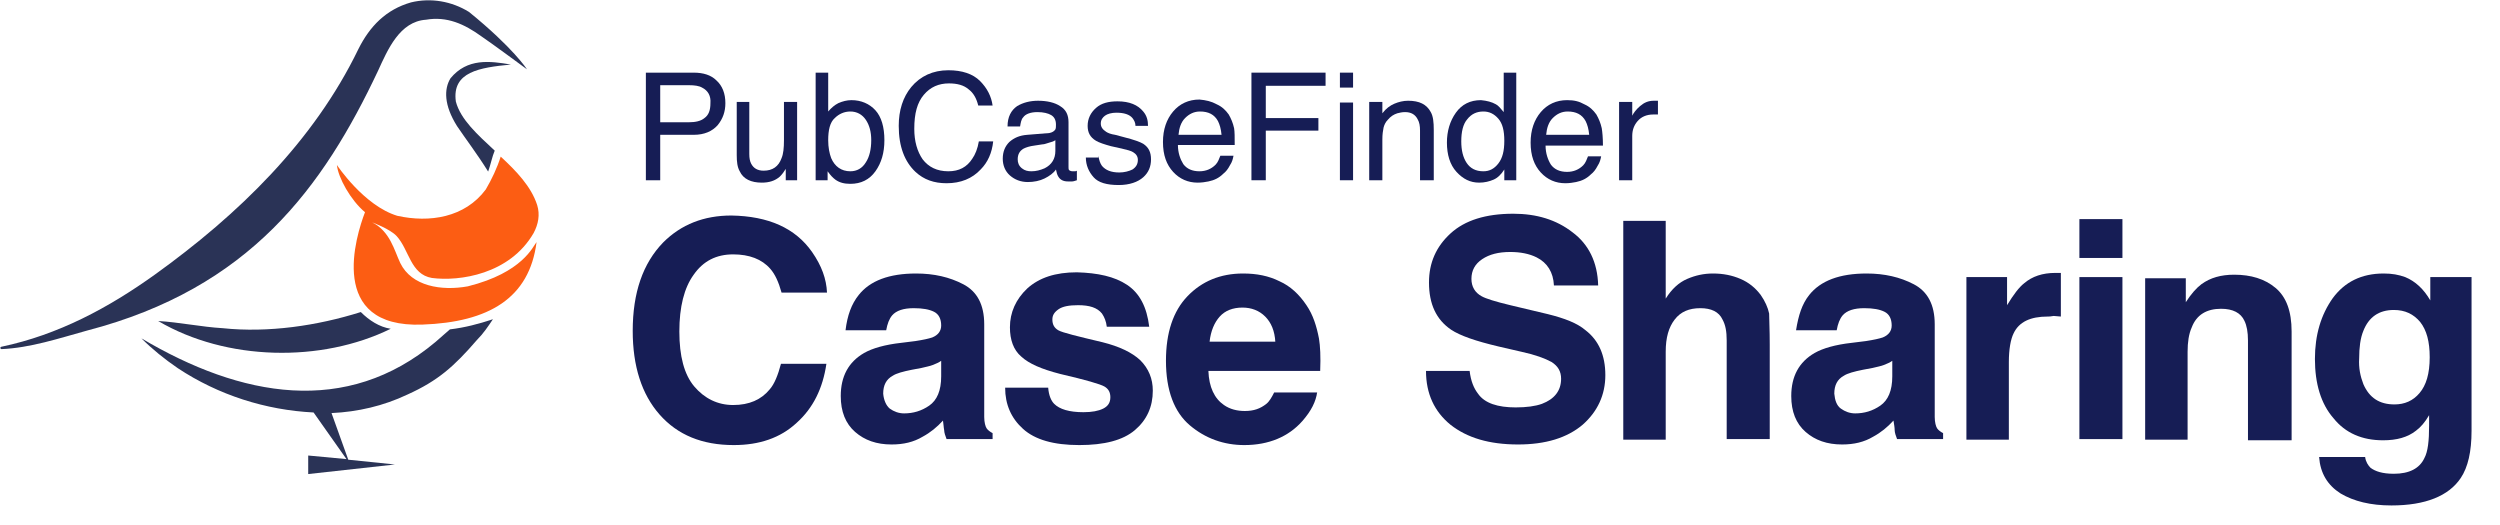
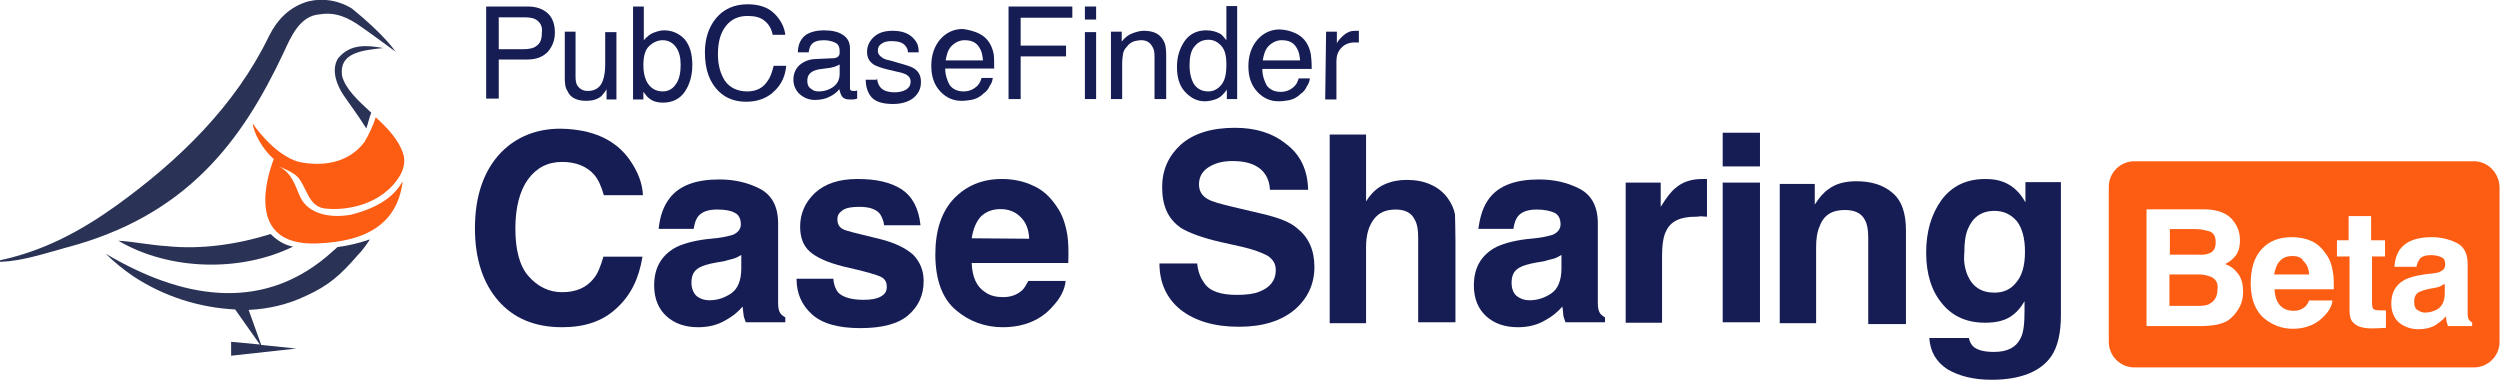
- <svg xmlns="http://www.w3.org/2000/svg" version="1.1" id="レイヤー_1" x="0px" y="0px" viewBox="0 0 418.2 87.7" style="enable-background:new 0 0 418.2 87.7;" xml:space="preserve">
+ <svg xmlns="http://www.w3.org/2000/svg" version="1.1" id="レイヤー_1" x="0px" y="0px" viewBox="0 0 556.6 84.5" style="enable-background:new 0 0 556.6 84.5;" xml:space="preserve">
  <style type="text/css">
	.st0{fill:#2A3356;}
	.st1{fill:#FC5D13;}
	.st2{enable-background:new    ;}
	.st3{fill:#161D55;}
</style>
-   <g id="グループ_56385" transform="translate(-205.743 -501.001)">
-     <path id="パス_104894" class="st0" d="M284.2,503c-2.9-1.8-6.4-2.4-9.7-1.6c-4.2,1.2-6.9,4-8.8,7.8c-7.5,15.5-20.1,27.7-34,37.7   c-7.8,5.6-16.2,10.1-25.7,12.1c-0.1,0-0.2,0.1-0.2,0.2c0,0.1,0.1,0.2,0.2,0.2c4.8-0.2,9.6-1.8,14.3-3.1c27.3-7.1,39.5-24,48.7-43.5   c1.6-3.5,3.6-8.2,8-8.5c3.5-0.6,6.4,0.7,9.3,2.8c1.5,1,7.6,5.5,7.6,5.5S291.6,509,284.2,503" />
-     <path id="パス_104895" class="st0" d="M288.5,526.2c-2.9-2.7-5.7-5.2-6.5-8.2c-0.7-5,4-5.7,9.2-6.2c-3.5-0.6-7.3-1.1-10.1,2.3   c-1.1,1.8-1.1,4.5,1.1,8c1.2,1.8,3.4,4.7,5.2,7.6C287.8,528.6,288.1,527.1,288.5,526.2" />
-     <path id="パス_104896" class="st1" d="M284,548.9c-4.4,0.8-9.4,0-11.3-3.9c-1-2.1-1.7-5.3-4.7-6.8c0,0,3,1.1,4.1,2.3   c2.1,2.3,2.3,6.4,5.9,7c4.6,0.6,13-0.6,17-7.5c0.8-1.5,1.1-3.1,0.6-4.7l0,0l0,0c-1-3.1-3.5-5.7-6.1-8.1c-0.6,1.9-1.5,3.8-2.5,5.5   c-3.5,4.7-9.4,5.6-14.8,4.4c-5.6-1.7-10.1-8.5-10.1-8.5c0.2,2.1,2.3,5.9,4.7,7.9c-1.5,3.9-6.4,19.4,9.6,18.8   c11.1-0.4,17.9-4.4,19.1-13.8C294.9,542.2,293.2,546.6,284,548.9" />
-     <path id="パス_104897" class="st0" d="M266.1,553.2c-7.3,2.3-15.5,3.5-23.1,2.7c-3.5-0.2-7.3-1-10.8-1.2   c11.4,6.7,27.3,7,38.9,1.3C269.2,555.7,267.5,554.6,266.1,553.2" />
-     <path id="パス_104898" class="st0" d="M281,556.1c0,0-0.8,0.7-2.4,2.1c-14.9,12.5-32.5,9.3-49.2-0.6c1.8,1.8,3.9,3.5,6.1,5   c6.8,4.5,14.7,7,22.7,7.4l5.5,7.8l-6.4-0.6v3.1l14.5-1.6l-7.8-0.8l-2.8-7.8c4.4-0.2,8.7-1.2,12.7-3.1c5.1-2.3,7.8-4.7,11.6-9.1   c1.1-1.1,1.9-2.3,2.7-3.5C285.8,555.2,283.5,555.8,281,556.1" />
-   </g>
-   <g id="グループ_56238" transform="translate(-11827.957 -6612.707)">
-     <g id="グループ_56232" transform="translate(11949.498 6624.859)">
-       <g class="st2">
-         <path class="st3" d="M-13.5,0h8c1.6,0,2.9,0.4,3.8,1.3c1,0.9,1.5,2.2,1.5,3.8c0,1.4-0.4,2.6-1.3,3.7c-0.9,1-2.2,1.6-4,1.6h-5.6     V18h-2.4V0z M-4.1,2.5c-0.5-0.3-1.3-0.4-2.2-0.4h-4.8v6.2h4.8c1.1,0,2-0.2,2.6-0.7c0.7-0.5,1-1.3,1-2.5C-2.6,3.9-3.1,3-4.1,2.5z" />
-         <path class="st3" d="M3.8,4.9v8.7c0,0.7,0.1,1.2,0.3,1.6c0.4,0.8,1.1,1.2,2.1,1.2c1.5,0,2.5-0.7,3-2.1c0.3-0.7,0.4-1.7,0.4-3V4.9     h2.2V18H9.9l0-1.9c-0.3,0.5-0.6,0.9-1,1.3c-0.8,0.7-1.8,1-3,1c-1.8,0-3.1-0.6-3.7-1.9c-0.4-0.7-0.5-1.6-0.5-2.7V4.9H3.8z" />
-         <path class="st3" d="M14.9,0H17v6.5c0.5-0.6,1.1-1.1,1.7-1.4c0.7-0.3,1.4-0.5,2.2-0.5c1.6,0,3,0.6,4,1.7c1,1.1,1.5,2.8,1.5,5     c0,2.1-0.5,3.8-1.5,5.2s-2.4,2.1-4.2,2.1c-1,0-1.8-0.2-2.5-0.7c-0.4-0.3-0.8-0.7-1.3-1.4V18h-2V0z M23.3,15     c0.6-0.9,0.9-2.2,0.9-3.7c0-1.4-0.3-2.5-0.9-3.4c-0.6-0.9-1.5-1.4-2.6-1.4c-1,0-1.9,0.4-2.6,1.1c-0.8,0.7-1.1,2-1.1,3.7     c0,1.2,0.2,2.2,0.5,3c0.6,1.4,1.7,2.2,3.2,2.2C21.8,16.5,22.7,16,23.3,15z" />
-         <path class="st3" d="M42.4,1.4c1.2,1.2,1.9,2.6,2.1,4.1h-2.4c-0.3-1.2-0.8-2.1-1.6-2.7c-0.8-0.7-1.9-1-3.3-1     c-1.7,0-3.1,0.6-4.2,1.9s-1.6,3.1-1.6,5.7c0,2.1,0.5,3.8,1.4,5.1c1,1.3,2.4,2,4.3,2c1.8,0,3.1-0.7,4-2.1c0.5-0.7,0.9-1.7,1.1-2.9     h2.4c-0.2,1.9-0.9,3.5-2.1,4.7c-1.4,1.5-3.3,2.3-5.7,2.3c-2.1,0-3.8-0.6-5.2-1.9c-1.8-1.7-2.8-4.2-2.8-7.7c0-2.6,0.7-4.8,2.1-6.5     c1.5-1.8,3.6-2.8,6.2-2.8C39.4-0.4,41.2,0.2,42.4,1.4z" />
-         <path class="st3" d="M54,10.1c0.5-0.1,0.8-0.3,1-0.6c0.1-0.2,0.1-0.5,0.1-0.8c0-0.8-0.3-1.3-0.8-1.6c-0.5-0.3-1.3-0.5-2.3-0.5     c-1.1,0-2,0.3-2.4,0.9c-0.3,0.3-0.4,0.9-0.5,1.5h-2.1c0-1.6,0.6-2.7,1.6-3.4c1-0.6,2.2-0.9,3.5-0.9c1.5,0,2.8,0.3,3.7,0.9     c1,0.6,1.4,1.5,1.4,2.7v7.5c0,0.2,0,0.4,0.1,0.5c0.1,0.1,0.3,0.2,0.6,0.2c0.1,0,0.2,0,0.3,0c0.1,0,0.3,0,0.4-0.1V18     c-0.3,0.1-0.6,0.2-0.8,0.2c-0.2,0-0.4,0-0.7,0c-0.8,0-1.3-0.3-1.6-0.8c-0.2-0.3-0.3-0.7-0.4-1.2c-0.4,0.6-1.1,1.1-1.9,1.5     c-0.8,0.4-1.8,0.6-2.8,0.6c-1.2,0-2.2-0.4-3-1.1c-0.8-0.7-1.2-1.7-1.2-2.8c0-1.2,0.4-2.1,1.1-2.8c0.8-0.7,1.7-1.1,3-1.2L54,10.1z      M49.4,16c0.5,0.4,1,0.5,1.6,0.5c0.8,0,1.5-0.2,2.2-0.5c1.2-0.6,1.8-1.6,1.8-2.9v-1.8c-0.3,0.2-0.6,0.3-1,0.4S53.2,12,52.8,12     l-1.3,0.2c-0.8,0.1-1.4,0.3-1.8,0.5c-0.7,0.4-1,1-1,1.8C48.7,15.1,48.9,15.6,49.4,16z" />
-         <path class="st3" d="M62.2,13.9c0.1,0.7,0.3,1.3,0.6,1.7c0.6,0.7,1.5,1.1,2.9,1.1c0.8,0,1.6-0.2,2.2-0.5c0.6-0.4,0.9-0.9,0.9-1.6     c0-0.6-0.3-1-0.8-1.3c-0.3-0.2-1-0.4-1.9-0.6l-1.8-0.4c-1.1-0.3-2-0.6-2.5-0.9c-1-0.6-1.4-1.4-1.4-2.5c0-1.2,0.5-2.2,1.4-3     c0.9-0.8,2.1-1.1,3.6-1.1c2,0,3.4,0.6,4.3,1.7c0.6,0.7,0.8,1.5,0.8,2.4h-2.1c0-0.5-0.2-0.9-0.5-1.3c-0.5-0.6-1.4-0.9-2.7-0.9     c-0.8,0-1.5,0.2-1.9,0.5c-0.4,0.3-0.7,0.7-0.7,1.3c0,0.6,0.3,1,0.9,1.4c0.3,0.2,0.8,0.4,1.5,0.5l1.5,0.4c1.6,0.4,2.7,0.8,3.2,1.1     c0.9,0.6,1.3,1.4,1.3,2.6c0,1.2-0.4,2.2-1.3,3c-0.9,0.8-2.3,1.3-4.1,1.3c-2,0-3.4-0.4-4.2-1.3s-1.3-2-1.3-3.3H62.2z" />
-         <path class="st3" d="M82,5.3c0.9,0.4,1.5,1,2,1.7c0.4,0.7,0.7,1.4,0.9,2.3C85,9.9,85,10.8,85,12.1h-9.5c0,1.3,0.4,2.4,0.9,3.2     c0.6,0.8,1.5,1.2,2.7,1.2c1.1,0,2-0.4,2.7-1.1c0.4-0.4,0.6-1,0.8-1.5h2.2c-0.1,0.5-0.2,1-0.6,1.6c-0.3,0.6-0.7,1.1-1.1,1.4     c-0.7,0.7-1.5,1.1-2.5,1.3c-0.5,0.1-1.1,0.2-1.8,0.2c-1.6,0-3-0.6-4.1-1.8c-1.1-1.2-1.7-2.8-1.7-5c0-2.1,0.6-3.8,1.7-5.1     c1.1-1.3,2.6-2,4.4-2C80.2,4.6,81.1,4.8,82,5.3z M82.8,10.4c-0.1-1-0.3-1.7-0.6-2.3c-0.6-1.1-1.6-1.6-3-1.6c-1,0-1.8,0.4-2.5,1.1     c-0.7,0.7-1,1.7-1.1,2.8H82.8z" />
-         <path class="st3" d="M87.8,0h12.4v2.2h-10v5.4h8.8v2.1h-8.8V18h-2.4V0z" />
-         <path class="st3" d="M102.6,0h2.2v2.5h-2.2V0z M102.6,5h2.2v13h-2.2V5z" />
-         <path class="st3" d="M107.6,4.9h2.1v1.9c0.6-0.8,1.3-1.3,2-1.6c0.7-0.3,1.5-0.5,2.3-0.5c1.9,0,3.1,0.6,3.8,1.9     c0.4,0.7,0.5,1.7,0.5,3V18H116V9.7c0-0.8-0.1-1.4-0.4-1.9c-0.4-0.8-1.1-1.2-2.1-1.2c-0.5,0-0.9,0.1-1.3,0.2     c-0.6,0.2-1.1,0.5-1.6,1.1c-0.4,0.4-0.6,0.9-0.7,1.3c-0.1,0.5-0.2,1.1-0.2,2V18h-2.2V4.9z" />
-         <path class="st3" d="M128.7,5.3c0.4,0.2,0.8,0.7,1.3,1.3V0h2.1v18h-2v-1.8c-0.5,0.8-1.1,1.4-1.8,1.7s-1.5,0.5-2.4,0.5     c-1.5,0-2.7-0.6-3.8-1.8c-1.1-1.2-1.6-2.9-1.6-4.9c0-1.9,0.5-3.6,1.5-5s2.4-2.1,4.2-2.1C127.2,4.7,128,4.9,128.7,5.3z      M123.8,15.1c0.6,0.9,1.5,1.4,2.8,1.4c1,0,1.8-0.4,2.5-1.3c0.7-0.9,1-2.1,1-3.8c0-1.7-0.3-2.9-1-3.7c-0.7-0.8-1.5-1.2-2.5-1.2     c-1.1,0-2,0.4-2.7,1.3c-0.7,0.8-1,2.1-1,3.7C122.9,13,123.2,14.2,123.8,15.1z" />
-         <path class="st3" d="M143.5,5.3c0.9,0.4,1.5,1,2,1.7c0.4,0.7,0.7,1.4,0.9,2.3c0.1,0.6,0.2,1.6,0.2,2.9H137c0,1.3,0.4,2.4,0.9,3.2     c0.6,0.8,1.5,1.2,2.7,1.2c1.1,0,2-0.4,2.7-1.1c0.4-0.4,0.6-1,0.8-1.5h2.2c-0.1,0.5-0.2,1-0.6,1.6c-0.3,0.6-0.7,1.1-1.1,1.4     c-0.7,0.7-1.5,1.1-2.5,1.3c-0.5,0.1-1.1,0.2-1.8,0.2c-1.6,0-3-0.6-4.1-1.8c-1.1-1.2-1.7-2.8-1.7-5c0-2.1,0.6-3.8,1.7-5.1     c1.1-1.3,2.6-2,4.4-2C141.8,4.6,142.6,4.8,143.5,5.3z M144.3,10.4c-0.1-1-0.3-1.7-0.6-2.3c-0.6-1.1-1.6-1.6-3-1.6     c-1,0-1.8,0.4-2.5,1.1c-0.7,0.7-1,1.7-1.1,2.8H144.3z" />
-         <path class="st3" d="M149.4,4.9h2.1v2.3c0.2-0.4,0.6-1,1.3-1.6c0.7-0.6,1.4-0.9,2.3-0.9c0,0,0.1,0,0.2,0s0.3,0,0.5,0V7     c-0.1,0-0.2,0-0.4,0c-0.1,0-0.2,0-0.4,0c-1.1,0-2,0.4-2.6,1.1c-0.6,0.7-0.9,1.5-0.9,2.5V18h-2.2V4.9z" />
+   <g>
+     <g id="グループ_56385" transform="translate(-205.743 -501.001)">
+       <path id="パス_104894" class="st0" d="M284.1,502.9c-2.9-1.8-6.4-2.4-9.7-1.6c-4.2,1.2-6.9,4-8.8,7.8    c-7.5,15.5-20.1,27.7-34,37.7c-7.8,5.6-16.2,10.1-25.7,12.1c-0.1,0-0.2,0.1-0.2,0.2c0,0.1,0.1,0.2,0.2,0.2    c4.8-0.2,9.6-1.8,14.3-3.1c27.3-7.1,39.5-24,48.7-43.5c1.6-3.5,3.6-8.2,8-8.5c3.5-0.6,6.4,0.7,9.3,2.8c1.5,1,7.6,5.5,7.6,5.5    S291.5,508.9,284.1,502.9" />
+       <path id="パス_104895" class="st0" d="M288.4,526.1c-2.9-2.7-5.7-5.2-6.5-8.2c-0.7-5,4-5.7,9.2-6.2c-3.5-0.6-7.3-1.1-10.1,2.3    c-1.1,1.8-1.1,4.5,1.1,8c1.2,1.8,3.4,4.7,5.2,7.6C287.7,528.5,288,527,288.4,526.1" />
+       <path id="パス_104896" class="st1" d="M283.9,548.8c-4.4,0.8-9.4,0-11.3-3.9c-1-2.1-1.7-5.3-4.7-6.8c0,0,3,1.1,4.1,2.3    c2.1,2.3,2.3,6.4,5.9,7c4.6,0.6,13-0.6,17-7.5c0.8-1.5,1.1-3.1,0.6-4.7l0,0l0,0c-1-3.1-3.5-5.7-6.1-8.1c-0.6,1.9-1.5,3.8-2.5,5.5    c-3.5,4.7-9.4,5.6-14.8,4.4c-5.6-1.7-10.1-8.5-10.1-8.5c0.2,2.1,2.3,5.9,4.7,7.9c-1.5,3.9-6.4,19.4,9.6,18.8    c11.1-0.4,17.9-4.4,19.1-13.8C294.8,542.1,293.1,546.5,283.9,548.8" />
+       <path id="パス_104897" class="st0" d="M266,553.1c-7.3,2.3-15.5,3.5-23.1,2.7c-3.5-0.2-7.3-1-10.8-1.2c11.4,6.7,27.3,7,38.9,1.3    C269.1,555.6,267.4,554.5,266,553.1" />
+       <path id="パス_104898" class="st0" d="M280.9,556c0,0-0.8,0.7-2.4,2.1c-14.9,12.5-32.5,9.3-49.2-0.6c1.8,1.8,3.9,3.5,6.1,5    c6.8,4.5,14.7,7,22.7,7.4l5.5,7.8l-6.4-0.6v3.1l14.5-1.6l-7.8-0.8l-2.8-7.8c4.4-0.2,8.7-1.2,12.7-3.1c5.1-2.3,7.8-4.7,11.6-9.1    c1.1-1.1,1.9-2.3,2.7-3.5C285.7,555.1,283.4,555.7,280.9,556" />
+     </g>
+     <g>
+       <g id="グループ_56238" transform="translate(-11827.957 -6612.707)">
+         <g id="グループ_56232" transform="translate(11949.498 6624.859)">
+           <g class="st2">
+             <path class="st3" d="M-13.2-10.7h9.2c1.8,0,3.3,0.5,4.4,1.5C1.5-8.2,2-6.7,2-4.9c0,1.6-0.5,3-1.5,4.2c-1,1.1-2.5,1.8-4.6,1.8       h-6.4v8.7h-2.8V-10.7z M-2.4-7.9C-3-8.2-3.9-8.3-5-8.3h-5.5v7.1H-5c1.3,0,2.3-0.2,3-0.8c0.8-0.6,1.1-1.5,1.1-2.9       C-0.7-6.3-1.3-7.3-2.4-7.9z" />
+             <path class="st3" d="M6.6-5.1v10c0,0.8,0.1,1.4,0.3,1.8c0.5,0.9,1.3,1.4,2.4,1.4c1.7,0,2.9-0.8,3.4-2.4c0.3-0.8,0.5-2,0.5-3.4       v-7.3h2.5v15h-2.2V7.7c-0.3,0.6-0.7,1-1.1,1.5c-0.9,0.8-2.1,1.1-3.4,1.1c-2.1,0-3.6-0.7-4.2-2.2C4.3,7.4,4.2,6.4,4.2,5.1V-5.1       H6.6z" />
+             <path class="st3" d="M19.4-10.7h2.4v7.5c0.6-0.7,1.3-1.3,2-1.6c0.8-0.3,1.6-0.6,2.5-0.6c1.8,0,3.4,0.7,4.6,2       c1.1,1.3,1.7,3.2,1.7,5.7c0,2.4-0.6,4.4-1.7,6c-1.1,1.6-2.8,2.4-4.8,2.4c-1.1,0-2.1-0.2-2.9-0.8c-0.5-0.3-0.9-0.8-1.5-1.6v1.7       h-2.3C19.4,9.9,19.4-10.7,19.4-10.7z M29,6.5c0.7-1,1-2.5,1-4.2c0-1.6-0.3-2.9-1-3.9s-1.7-1.6-3-1.6c-1.1,0-2.2,0.5-3,1.3       c-0.9,0.8-1.3,2.3-1.3,4.2c0,1.4,0.2,2.5,0.6,3.4c0.7,1.6,2,2.5,3.7,2.5C27.3,8.2,28.3,7.6,29,6.5z" />
+             <path class="st3" d="M50.9-9.1c1.4,1.4,2.2,3,2.4,4.7h-2.8c-0.3-1.4-0.9-2.4-1.8-3.1c-0.9-0.8-2.2-1.1-3.8-1.1       c-2,0-3.6,0.7-4.8,2.2S38.3-2.9,38.3,0c0,2.4,0.6,4.4,1.6,5.9c1.1,1.5,2.8,2.3,4.9,2.3c2.1,0,3.6-0.8,4.6-2.4       c0.6-0.8,1-2,1.3-3.3h2.8c-0.2,2.2-1,4-2.4,5.4c-1.6,1.7-3.8,2.6-6.5,2.6c-2.4,0-4.4-0.7-6-2.2c-2.1-2-3.2-4.8-3.2-8.8       c0-3,0.8-5.5,2.4-7.5c1.7-2.1,4.1-3.2,7.1-3.2C47.5-11.2,49.5-10.5,50.9-9.1z" />
+             <path class="st3" d="M64.2,0.8c0.6-0.1,0.9-0.3,1.1-0.7c0.1-0.2,0.1-0.6,0.1-0.9c0-0.9-0.3-1.5-0.9-1.8       c-0.6-0.3-1.5-0.6-2.6-0.6c-1.3,0-2.3,0.3-2.8,1c-0.3,0.3-0.5,1-0.6,1.7h-2.4c0-1.8,0.7-3.1,1.8-3.9c1.1-0.7,2.5-1,4-1       c1.7,0,3.2,0.3,4.2,1c1.1,0.7,1.6,1.7,1.6,3.1v8.6c0,0.2,0,0.5,0.1,0.6c0.1,0.1,0.3,0.2,0.7,0.2c0.1,0,0.2,0,0.3,0       s0.3,0,0.5-0.1v1.8c-0.3,0.1-0.7,0.2-0.9,0.2s-0.5,0-0.8,0c-0.9,0-1.5-0.3-1.8-0.9c-0.2-0.3-0.3-0.8-0.5-1.4       c-0.5,0.7-1.3,1.3-2.2,1.7c-0.9,0.5-2.1,0.7-3.2,0.7c-1.4,0-2.5-0.5-3.4-1.3c-0.9-0.8-1.4-2-1.4-3.2c0-1.4,0.5-2.4,1.3-3.2       c0.9-0.8,2-1.3,3.4-1.4L64.2,0.8z M59,7.6c0.6,0.5,1.1,0.6,1.8,0.6c0.9,0,1.7-0.2,2.5-0.6c1.4-0.7,2.1-1.8,2.1-3.3V2.2       c-0.3,0.2-0.7,0.3-1.1,0.5C63.8,2.8,63.3,3,62.9,3l-1.5,0.2c-0.9,0.1-1.6,0.3-2.1,0.6c-0.8,0.5-1.1,1.1-1.1,2.1       C58.2,6.6,58.4,7.2,59,7.6z" />
+             <path class="st3" d="M73.7,5.2c0.1,0.8,0.3,1.5,0.7,2C75,8,76.1,8.4,77.7,8.4c0.9,0,1.8-0.2,2.5-0.6c0.7-0.5,1-1,1-1.8       c0-0.7-0.3-1.1-0.9-1.5c-0.3-0.2-1.1-0.5-2.2-0.7l-2.1-0.5c-1.3-0.3-2.3-0.7-2.9-1c-1.1-0.7-1.6-1.6-1.6-2.9       c0-1.4,0.6-2.5,1.6-3.4c1-0.9,2.4-1.3,4.1-1.3c2.3,0,3.9,0.7,4.9,2c0.7,0.8,0.9,1.7,0.9,2.8h-2.4c0-0.6-0.2-1-0.6-1.5       c-0.6-0.7-1.6-1-3.1-1c-0.9,0-1.7,0.2-2.2,0.6c-0.5,0.3-0.8,0.8-0.8,1.5s0.3,1.1,1,1.6c0.3,0.2,0.9,0.5,1.7,0.6l1.7,0.5       c1.8,0.5,3.1,0.9,3.7,1.3c1,0.7,1.5,1.6,1.5,3s-0.5,2.5-1.5,3.4c-1,0.9-2.6,1.5-4.7,1.5c-2.3,0-3.9-0.5-4.8-1.5       S71.2,7,71.2,5.6h2.4C73.7,5.6,73.7,5.2,73.7,5.2z" />
+             <path class="st3" d="M96.4-4.7c1,0.5,1.7,1.1,2.3,2c0.5,0.8,0.8,1.6,1,2.6c0.1,0.7,0.1,1.7,0.1,3.2H88.9c0,1.5,0.5,2.8,1,3.7       c0.7,0.9,1.7,1.4,3.1,1.4c1.3,0,2.3-0.5,3.1-1.3c0.5-0.5,0.7-1.1,0.9-1.7h2.5c-0.1,0.6-0.2,1.1-0.7,1.8       c-0.3,0.7-0.8,1.3-1.3,1.6c-0.8,0.8-1.7,1.3-2.9,1.5c-0.6,0.1-1.3,0.2-2.1,0.2c-1.8,0-3.4-0.7-4.7-2.1c-1.3-1.4-2-3.2-2-5.7       c0-2.4,0.7-4.4,2-5.9c1.3-1.5,3-2.3,5-2.3C94.3-5.5,95.3-5.2,96.4-4.7z M97.3,1.2c-0.1-1.1-0.3-2-0.7-2.6       c-0.7-1.3-1.8-1.8-3.4-1.8c-1.1,0-2.1,0.5-2.9,1.3s-1.1,2-1.3,3.2H97.3z" />
+             <path class="st3" d="M103-10.7h14.2v2.5h-11.5V-2h10.1v2.4h-10.1v9.5H103C103,9.9,103-10.7,103-10.7z" />
+             <path class="st3" d="M120-10.7h2.5v2.9H120V-10.7z M120-5h2.5V9.9H120V-5z" />
+             <path class="st3" d="M125.8-5.1h2.4v2.2c0.7-0.9,1.5-1.5,2.3-1.8c0.8-0.3,1.7-0.6,2.6-0.6c2.2,0,3.6,0.7,4.4,2.2       c0.5,0.8,0.6,2,0.6,3.4v9.6h-2.6V0.4c0-0.9-0.1-1.6-0.5-2.2c-0.5-0.9-1.3-1.4-2.4-1.4c-0.6,0-1,0.1-1.5,0.2       c-0.7,0.2-1.3,0.6-1.8,1.3c-0.5,0.5-0.7,1-0.8,1.5c-0.1,0.6-0.2,1.3-0.2,2.3v7.8h-2.5L125.8-5.1L125.8-5.1z" />
+             <path class="st3" d="M150-4.7c0.5,0.2,0.9,0.8,1.5,1.5v-7.6h2.4V9.9h-2.3V7.8c-0.6,0.9-1.3,1.6-2.1,2c-0.8,0.3-1.7,0.6-2.8,0.6       c-1.7,0-3.1-0.7-4.4-2.1s-1.8-3.3-1.8-5.6c0-2.2,0.6-4.1,1.7-5.7s2.8-2.4,4.8-2.4C148.3-5.4,149.2-5.1,150-4.7z M144.3,6.6       c0.7,1,1.7,1.6,3.2,1.6c1.1,0,2.1-0.5,2.9-1.5c0.8-1,1.1-2.4,1.1-4.4s-0.3-3.3-1.1-4.2s-1.7-1.4-2.9-1.4       c-1.3,0-2.3,0.5-3.1,1.5c-0.8,0.9-1.1,2.4-1.1,4.2C143.3,4.2,143.7,5.6,144.3,6.6z" />
+             <path class="st3" d="M167-4.7c1,0.5,1.7,1.1,2.3,2c0.5,0.8,0.8,1.6,1,2.6c0.1,0.7,0.2,1.8,0.2,3.3h-11c0,1.5,0.5,2.8,1,3.7       c0.7,0.9,1.7,1.4,3.1,1.4c1.3,0,2.3-0.5,3.1-1.3c0.5-0.5,0.7-1.1,0.9-1.7h2.5c-0.1,0.6-0.2,1.1-0.7,1.8       c-0.3,0.7-0.8,1.3-1.3,1.6c-0.8,0.8-1.7,1.3-2.9,1.5c-0.6,0.1-1.3,0.2-2.1,0.2c-1.8,0-3.4-0.7-4.7-2.1s-2-3.2-2-5.7       c0-2.4,0.7-4.4,2-5.9c1.3-1.5,3-2.3,5-2.3C165-5.5,165.9-5.2,167-4.7z M167.9,1.2c-0.1-1.1-0.3-2-0.7-2.6       c-0.7-1.3-1.8-1.8-3.4-1.8c-1.1,0-2.1,0.5-2.9,1.3c-0.8,0.8-1.1,2-1.3,3.2H167.9z" />
+             <path class="st3" d="M173.7-5.1h2.4v2.6c0.2-0.5,0.7-1.1,1.5-1.8c0.8-0.7,1.6-1,2.6-1c0,0,0.1,0,0.2,0s0.3,0,0.6,0v2.6       c-0.1,0-0.2,0-0.5,0c-0.1,0-0.2,0-0.5,0c-1.3,0-2.3,0.5-3,1.3c-0.7,0.8-1,1.7-1,2.9v8.5h-2.5L173.7-5.1L173.7-5.1z" />
+           </g>
+           <g class="st2">
+             <path class="st3" d="M15.7,56.5c-3.1,2.9-7.1,4.2-12.1,4.2c-6.1,0-10.8-2-14.2-5.9c-3.4-3.9-5.2-9.3-5.2-16.1       c0-7.3,2-13,5.9-17c3.4-3.4,7.8-5.2,13.1-5.2c7.1,0.1,12.3,2.4,15.5,7c1.8,2.6,2.8,5.2,2.9,7.8h-8.7c-0.6-2.1-1.3-3.6-2.2-4.6       c-1.6-1.8-4-2.8-7.1-2.8c-3.2,0-5.7,1.3-7.6,3.9c-1.8,2.5-2.8,6.2-2.8,10.9s0.9,8.3,2.9,10.6c2,2.3,4.5,3.6,7.5,3.6       c3.1,0,5.4-1,7-3c0.9-1,1.6-2.8,2.2-4.9h8.7C20.7,49.9,18.9,53.6,15.7,56.5z" />
+             <path class="st3" d="M27.6,31.9c2.2-2.8,5.9-4.1,11-4.1c3.4,0,6.4,0.7,9.1,2.1c2.6,1.4,4,3.9,4,7.7v14.2c0,1,0,2.2,0,3.6       c0,1,0.2,1.8,0.5,2.2c0.2,0.3,0.7,0.7,1.1,0.9v1.1h-8.8C44.3,59,44,58.3,44,57.9c-0.1-0.6-0.1-1.1-0.2-1.8       c-1.1,1.3-2.4,2.3-3.9,3.1c-1.7,1-3.7,1.5-6,1.5c-2.9,0-5.2-0.8-7-2.4c-1.8-1.6-2.8-3.9-2.8-6.9c0-3.8,1.5-6.5,4.5-8.3       c1.6-0.9,4-1.6,7.1-2l2.8-0.3c1.5-0.2,2.5-0.5,3.2-0.7c1.1-0.5,1.7-1.3,1.7-2.3c0-1.3-0.5-2.2-1.4-2.6       c-0.9-0.5-2.2-0.7-3.9-0.7c-2,0-3.3,0.5-4.1,1.4c-0.6,0.7-0.9,1.6-1.1,2.9h-7.8C25.4,35.9,26.2,33.7,27.6,31.9z M33.6,53.8       c0.8,0.6,1.7,0.9,2.8,0.9c1.7,0,3.3-0.5,4.8-1.5s2.3-2.9,2.3-5.6v-3c-0.5,0.3-1,0.6-1.6,0.8c-0.6,0.2-1.3,0.3-2.2,0.6l-1.8,0.3       c-1.7,0.3-3,0.7-3.7,1.1c-1.3,0.7-1.8,1.8-1.8,3.4C32.4,52.1,32.9,53.2,33.6,53.8z" />
+             <path class="st3" d="M79.2,30c2.4,1.6,3.8,4.2,4.2,8h-8.1c-0.1-1-0.5-1.8-0.9-2.5c-0.9-1.1-2.4-1.6-4.6-1.6       c-1.7,0-3,0.2-3.8,0.8c-0.8,0.6-1.1,1.1-1.1,2c0,0.9,0.3,1.6,1.1,2.1c0.8,0.5,3.7,1.1,8.5,2.3c3.2,0.8,5.6,2,7.2,3.4       c1.6,1.6,2.4,3.6,2.4,5.9c0,3.1-1.1,5.6-3.4,7.6c-2.3,2-5.9,2.9-10.7,2.9c-4.9,0-8.5-1-10.8-3.1c-2.3-2.1-3.4-4.7-3.4-7.9H64       c0.1,1.5,0.6,2.5,1.1,3.1c1,1,2.9,1.6,5.6,1.6c1.6,0,2.9-0.2,3.8-0.7c0.9-0.5,1.4-1.1,1.4-2.2c0-0.9-0.3-1.6-1.1-2.1       c-0.8-0.5-3.6-1.3-8.5-2.4c-3.6-0.9-6-2-7.5-3.3c-1.5-1.3-2.2-3.2-2.2-5.6c0-2.9,1.1-5.4,3.3-7.5c2.3-2.1,5.4-3.1,9.5-3.1       C73.5,27.7,76.7,28.4,79.2,30z" />
+             <path class="st3" d="M115.7,50.5c-0.2,1.8-1.1,3.7-2.9,5.6c-2.6,3-6.4,4.6-11.1,4.6c-3.9,0-7.5-1.3-10.4-3.8       c-3-2.5-4.6-6.7-4.6-12.4c0-5.4,1.4-9.5,4.1-12.4c2.8-2.9,6.3-4.4,10.7-4.4c2.6,0,4.9,0.5,7,1.5c2.1,0.9,3.8,2.5,5.2,4.6       c1.3,1.8,2,4,2.4,6.4c0.2,1.4,0.3,3.4,0.2,6.2H94.8c0.1,3.1,1.1,5.3,3,6.5c1.1,0.8,2.5,1.1,4,1.1c1.7,0,3-0.5,4.1-1.4       c0.6-0.5,1-1.3,1.5-2.2h8.3C115.7,50.7,115.7,50.5,115.7,50.5z M107.6,41c-0.1-2.2-0.8-3.8-2-4.9c-1.1-1.1-2.6-1.7-4.4-1.7       c-1.8,0-3.3,0.6-4.4,1.7c-1,1.1-1.7,2.8-2,4.8L107.6,41L107.6,41z" />
+             <path class="st3" d="M153.8,53.5c2.1,0,3.8-0.2,5-0.7c2.4-0.9,3.7-2.5,3.7-4.8c0-1.4-0.6-2.4-1.8-3.2c-1.3-0.7-3.1-1.4-5.7-2       l-4.5-1c-4.4-1-7.3-2.1-9.1-3.2c-2.9-2-4.2-4.9-4.2-9.1c0-3.8,1.4-6.9,4.1-9.4c2.8-2.5,6.8-3.8,12.1-3.8       c4.5,0,8.3,1.1,11.4,3.6c3.1,2.3,4.8,5.7,4.9,10.2h-8.5c-0.1-2.5-1.3-4.4-3.3-5.4c-1.4-0.7-3.1-1-5-1c-2.3,0-4,0.5-5.4,1.4       s-2.1,2.2-2.1,3.8c0,1.5,0.7,2.6,2,3.3c0.8,0.5,2.6,1,5.5,1.7l7.2,1.7c3.2,0.8,5.6,1.7,7.2,3.1c2.5,2,3.8,4.8,3.8,8.6       s-1.5,7-4.4,9.5c-3,2.5-7.1,3.8-12.4,3.8c-5.5,0-9.8-1.3-13-3.8c-3.1-2.5-4.7-6-4.7-10.3h8.4c0.2,2,0.8,3.3,1.6,4.4       C147.8,52.7,150.3,53.5,153.8,53.5z" />
+             <path class="st3" d="M202.5,41.4v18.2h-8.3V40.7c0-1.7-0.2-3-0.8-4c-0.7-1.5-2.2-2.2-4.2-2.2c-2.2,0-3.8,0.7-4.9,2.2       s-1.7,3.4-1.7,6.2v16.9h-8.1v-42h8.1v14.9c1.1-1.8,2.5-3.1,4.1-3.8c1.6-0.7,3.2-1,4.9-1c2,0,3.7,0.3,5.3,1       c1.6,0.7,2.9,1.7,3.9,3.1c0.8,1.1,1.4,2.4,1.6,3.6C202.4,36.5,202.5,38.6,202.5,41.4z" />
+             <path class="st3" d="M210.1,31.9c2.2-2.8,5.9-4.1,11-4.1c3.4,0,6.4,0.7,9.1,2.1c2.6,1.4,4,3.9,4,7.7v14.2c0,1,0,2.2,0,3.6       c0,1,0.2,1.8,0.5,2.2c0.2,0.3,0.7,0.7,1.1,0.9v1.1H227c-0.2-0.6-0.5-1.3-0.5-1.7c0-0.5-0.1-1.1-0.2-1.8       c-1.1,1.3-2.4,2.3-3.9,3.1c-1.7,1-3.7,1.5-6,1.5c-2.9,0-5.2-0.8-7-2.4c-1.8-1.6-2.8-3.9-2.8-6.9c0-3.8,1.5-6.5,4.5-8.3       c1.6-0.9,4-1.6,7.1-2l2.8-0.3c1.5-0.2,2.5-0.5,3.2-0.7c1.1-0.5,1.7-1.3,1.7-2.3c0-1.3-0.5-2.2-1.4-2.6s-2.2-0.7-3.9-0.7       c-2,0-3.3,0.5-4.1,1.4c-0.6,0.7-0.9,1.6-1.1,2.9h-7.8C208,35.9,208.7,33.7,210.1,31.9z M216.2,53.8c0.8,0.6,1.7,0.9,2.8,0.9       c1.7,0,3.3-0.5,4.8-1.5s2.3-2.9,2.3-5.6v-3c-0.5,0.3-1,0.6-1.6,0.8c-0.6,0.2-1.3,0.3-2.2,0.6l-1.8,0.3c-1.7,0.3-3,0.7-3.7,1.1       c-1.3,0.7-1.8,1.8-1.8,3.4C215,52.1,215.4,53.2,216.2,53.8z" />
+             <path class="st3" d="M255.9,36.1c-3.3,0-5.5,1-6.5,3.2c-0.6,1.1-0.9,3.1-0.9,5.5v14.9h-8.1V28.5h7.8v5.4       c1.3-2.1,2.3-3.4,3.3-4.2c1.5-1.3,3.4-2,6-2c0.1,0,0.2,0,0.3,0s0.3,0,0.7,0v8.4c-0.5,0-0.9-0.1-1.4-0.1       C256.5,36.1,256.1,36.1,255.9,36.1z" />
+             <path class="st3" d="M270.3,17.4v7.5H262v-7.5H270.3z M270.3,28.5v31.1H262V28.5H270.3z" />
+             <path class="st3" d="M289.2,34.6c-2.8,0-4.7,1.1-5.6,3.6c-0.6,1.3-0.8,2.9-0.8,4.7v16.9h-8.1v-31h7.8v4.6c1-1.6,2.1-2.8,3-3.4       c1.7-1.3,3.8-1.8,6.3-1.8c3.2,0,5.9,0.8,7.9,2.5c2.1,1.7,3.1,4.5,3.1,8.4v20.9h-8.4V40.7c0-1.6-0.2-2.9-0.7-3.8       C293,35.4,291.5,34.6,289.2,34.6z" />
+             <path class="st3" d="M317.9,65.1c0.9,0.7,2.3,1.1,4.5,1.1c3,0,4.9-1,5.9-3c0.7-1.3,0.9-3.3,0.9-6.3v-2c-0.8,1.4-1.6,2.3-2.5,3       c-1.6,1.3-3.7,1.8-6.3,1.8c-4,0-7.2-1.4-9.5-4.2c-2.4-2.8-3.6-6.7-3.6-11.4c0-4.6,1.1-8.5,3.4-11.7c2.3-3.1,5.5-4.7,9.8-4.7       c1.6,0,2.9,0.2,4.1,0.7c2,0.8,3.6,2.3,4.8,4.5v-4.5h7.9V58c0,4-0.7,7-2.1,9.1c-2.3,3.4-6.8,5.3-13.3,5.3c-4,0-7.2-0.8-9.8-2.3       c-2.5-1.6-3.9-3.9-4.1-7h8.8C317,64,317.4,64.7,317.9,65.1z M316.5,49.1c1.1,2.6,3.1,3.9,6,3.9c2,0,3.6-0.7,4.8-2.2       c1.3-1.5,2-3.7,2-6.9c0-3-0.6-5.2-1.8-6.8c-1.3-1.5-2.9-2.3-5-2.3c-2.9,0-4.8,1.4-5.9,4c-0.6,1.4-0.8,3.2-0.8,5.3       C315.6,46,315.9,47.6,316.5,49.1z" />
+           </g>
+         </g>
      </g>
-       <g class="st2">
-         <path class="st3" d="M11.7,58.6C9,61.1,5.5,62.3,1.2,62.3c-5.3,0-9.4-1.7-12.4-5.1c-3-3.4-4.5-8.1-4.5-14     c0-6.4,1.7-11.3,5.1-14.8c3-3,6.8-4.5,11.4-4.5C7,24,11.5,26,14.3,30c1.6,2.3,2.4,4.5,2.5,6.8H9.2c-0.5-1.8-1.1-3.1-1.9-4     c-1.4-1.6-3.5-2.4-6.2-2.4c-2.8,0-5,1.1-6.6,3.4c-1.6,2.2-2.4,5.4-2.4,9.5c0,4.1,0.8,7.2,2.5,9.2c1.7,2,3.9,3.1,6.5,3.1     c2.7,0,4.7-0.9,6.1-2.6c0.8-0.9,1.4-2.4,1.9-4.3h7.6C16.1,52.8,14.5,56.1,11.7,58.6z" />
-         <path class="st3" d="M22.1,37.2c1.9-2.4,5.1-3.6,9.6-3.6c3,0,5.6,0.6,7.9,1.8c2.3,1.2,3.5,3.4,3.5,6.7v12.4c0,0.9,0,1.9,0,3.1     c0,0.9,0.2,1.6,0.4,1.9c0.2,0.3,0.6,0.6,1,0.8v1h-7.7c-0.2-0.5-0.4-1.1-0.4-1.5c-0.1-0.5-0.1-1-0.2-1.6c-1,1.1-2.1,2-3.4,2.7     c-1.5,0.9-3.2,1.3-5.2,1.3c-2.5,0-4.5-0.7-6.1-2.1c-1.6-1.4-2.4-3.4-2.4-6c0-3.3,1.3-5.7,3.9-7.2c1.4-0.8,3.5-1.4,6.2-1.7     l2.4-0.3c1.3-0.2,2.2-0.4,2.8-0.6c1-0.4,1.5-1.1,1.5-2c0-1.1-0.4-1.9-1.2-2.3c-0.8-0.4-1.9-0.6-3.4-0.6c-1.7,0-2.9,0.4-3.6,1.2     c-0.5,0.6-0.8,1.4-1,2.5h-6.8C20.2,40.6,20.9,38.7,22.1,37.2z M27.3,56.2c0.7,0.5,1.5,0.8,2.4,0.8c1.5,0,2.9-0.4,4.2-1.3     s2-2.5,2-4.9v-2.6c-0.4,0.3-0.9,0.5-1.4,0.7c-0.5,0.2-1.1,0.3-1.9,0.5l-1.6,0.3c-1.5,0.3-2.6,0.6-3.2,1c-1.1,0.6-1.6,1.6-1.6,3     C26.3,54.8,26.7,55.7,27.3,56.2z" />
-         <path class="st3" d="M67,35.5c2.1,1.4,3.3,3.7,3.7,7h-7.1c-0.1-0.9-0.4-1.6-0.8-2.2c-0.8-1-2.1-1.4-4-1.4c-1.5,0-2.6,0.2-3.3,0.7     c-0.7,0.5-1,1-1,1.7c0,0.8,0.3,1.4,1,1.8c0.7,0.4,3.2,1,7.4,2c2.8,0.7,4.9,1.7,6.3,3c1.4,1.4,2.1,3.1,2.1,5.1c0,2.7-1,4.9-3,6.6     c-2,1.7-5.1,2.5-9.3,2.5c-4.3,0-7.4-0.9-9.4-2.7c-2-1.8-3-4.1-3-6.9h7.2c0.1,1.3,0.5,2.2,1,2.7c0.9,0.9,2.5,1.4,4.9,1.4     c1.4,0,2.5-0.2,3.3-0.6s1.2-1,1.2-1.9c0-0.8-0.3-1.4-1-1.8c-0.7-0.4-3.1-1.1-7.4-2.1c-3.1-0.8-5.2-1.7-6.5-2.9     c-1.3-1.1-1.9-2.8-1.9-4.9c0-2.5,1-4.7,2.9-6.5c2-1.8,4.7-2.7,8.3-2.7C62.1,33.5,64.9,34.1,67,35.5z" />
-         <path class="st3" d="M98.8,53.4c-0.2,1.6-1,3.2-2.5,4.9c-2.3,2.6-5.6,4-9.7,4c-3.4,0-6.5-1.1-9.1-3.3s-4-5.8-4-10.8     c0-4.7,1.2-8.3,3.6-10.8c2.4-2.5,5.5-3.8,9.3-3.8c2.3,0,4.3,0.4,6.1,1.3c1.8,0.8,3.3,2.2,4.5,4c1.1,1.6,1.7,3.5,2.1,5.6     c0.2,1.2,0.3,3,0.2,5.4H80.6c0.1,2.7,1,4.6,2.6,5.7c1,0.7,2.2,1,3.5,1c1.5,0,2.6-0.4,3.6-1.2c0.5-0.4,0.9-1.1,1.3-1.9H98.8z      M91.8,45.1c-0.1-1.9-0.7-3.3-1.7-4.3c-1-1-2.3-1.5-3.8-1.5c-1.6,0-2.9,0.5-3.8,1.5s-1.5,2.4-1.7,4.2H91.8z" />
-         <path class="st3" d="M132,56c1.8,0,3.3-0.2,4.4-0.6c2.1-0.8,3.2-2.2,3.2-4.2c0-1.2-0.5-2.1-1.6-2.8c-1.1-0.6-2.7-1.2-5-1.7     l-3.9-0.9c-3.8-0.9-6.4-1.8-7.9-2.8c-2.5-1.7-3.7-4.3-3.7-7.9c0-3.3,1.2-6,3.6-8.2c2.4-2.2,5.9-3.3,10.5-3.3c3.9,0,7.2,1,9.9,3.1     c2.7,2,4.2,5,4.3,8.9h-7.4c-0.1-2.2-1.1-3.8-2.9-4.7c-1.2-0.6-2.7-0.9-4.4-0.9c-2,0-3.5,0.4-4.7,1.2c-1.2,0.8-1.8,1.9-1.8,3.3     c0,1.3,0.6,2.3,1.7,2.9c0.7,0.4,2.3,0.9,4.8,1.5l6.3,1.5c2.8,0.7,4.9,1.5,6.3,2.7c2.2,1.7,3.3,4.2,3.3,7.5c0,3.3-1.3,6.1-3.8,8.3     c-2.6,2.2-6.2,3.3-10.8,3.3c-4.8,0-8.5-1.1-11.3-3.3c-2.7-2.2-4.1-5.2-4.1-9h7.3c0.2,1.7,0.7,2.9,1.4,3.8     C126.8,55.3,129,56,132,56z" />
-         <path class="st3" d="M174.5,45.4v15.9h-7.2V44.8c0-1.5-0.2-2.6-0.7-3.5c-0.6-1.3-1.9-1.9-3.7-1.9c-1.9,0-3.3,0.6-4.3,1.9     c-1,1.3-1.5,3-1.5,5.4v14.7h-7.1V24.8h7.1v13c1-1.6,2.2-2.7,3.6-3.3c1.4-0.6,2.8-0.9,4.3-0.9c1.7,0,3.2,0.3,4.6,0.9     s2.5,1.5,3.4,2.7c0.7,1,1.2,2.1,1.4,3.1C174.4,41.2,174.5,43,174.5,45.4z" />
-         <path class="st3" d="M181.1,37.2c1.9-2.4,5.1-3.6,9.6-3.6c3,0,5.6,0.6,7.9,1.8c2.3,1.2,3.5,3.4,3.5,6.7v12.4c0,0.9,0,1.9,0,3.1     c0,0.9,0.2,1.6,0.4,1.9c0.2,0.3,0.6,0.6,1,0.8v1h-7.7c-0.2-0.5-0.4-1.1-0.4-1.5s-0.1-1-0.2-1.6c-1,1.1-2.1,2-3.4,2.7     c-1.5,0.9-3.2,1.3-5.2,1.3c-2.5,0-4.5-0.7-6.1-2.1c-1.6-1.4-2.4-3.4-2.4-6c0-3.3,1.3-5.7,3.9-7.2c1.4-0.8,3.5-1.4,6.2-1.7     l2.4-0.3c1.3-0.2,2.2-0.4,2.8-0.6c1-0.4,1.5-1.1,1.5-2c0-1.1-0.4-1.9-1.2-2.3c-0.8-0.4-1.9-0.6-3.4-0.6c-1.7,0-2.9,0.4-3.6,1.2     c-0.5,0.6-0.8,1.4-1,2.5h-6.8C179.3,40.6,179.9,38.7,181.1,37.2z M186.4,56.2c0.7,0.5,1.5,0.8,2.4,0.8c1.5,0,2.9-0.4,4.2-1.3     s2-2.5,2-4.9v-2.6c-0.4,0.3-0.9,0.5-1.4,0.7c-0.5,0.2-1.1,0.3-1.9,0.5l-1.6,0.3c-1.5,0.3-2.6,0.6-3.2,1c-1.1,0.6-1.6,1.6-1.6,3     C185.4,54.8,185.7,55.7,186.4,56.2z" />
-         <path class="st3" d="M221,40.8c-2.9,0-4.8,0.9-5.7,2.8c-0.5,1-0.8,2.7-0.8,4.8v13h-7.1V34.2h6.8v4.7c1.1-1.8,2-3,2.9-3.7     c1.3-1.1,3-1.7,5.2-1.7c0.1,0,0.2,0,0.3,0c0.1,0,0.3,0,0.6,0v7.3c-0.4,0-0.8-0.1-1.2-0.1C221.5,40.8,221.2,40.8,221,40.8z" />
-         <path class="st3" d="M233.5,24.5V31h-7.2v-6.5H233.5z M233.5,34.2v27.1h-7.2V34.2H233.5z" />
-         <path class="st3" d="M250,39.5c-2.4,0-4.1,1-4.9,3.1c-0.5,1.1-0.7,2.5-0.7,4.1v14.7h-7.1v-27h6.8v4c0.9-1.4,1.8-2.4,2.6-3     c1.5-1.1,3.3-1.6,5.5-1.6c2.8,0,5.1,0.7,6.9,2.2c1.8,1.5,2.7,3.9,2.7,7.3v18.2h-7.3V44.8c0-1.4-0.2-2.5-0.6-3.3     C253.3,40.2,252,39.5,250,39.5z" />
-         <path class="st3" d="M275,66.1c0.8,0.6,2,1,3.9,1c2.6,0,4.3-0.9,5.1-2.6c0.6-1.1,0.8-2.9,0.8-5.5v-1.7c-0.7,1.2-1.4,2-2.2,2.6     c-1.4,1.1-3.2,1.6-5.5,1.6c-3.5,0-6.3-1.2-8.3-3.7c-2.1-2.4-3.1-5.8-3.1-9.9c0-4,1-7.4,3-10.2c2-2.7,4.8-4.1,8.5-4.1     c1.4,0,2.5,0.2,3.6,0.6c1.7,0.7,3.1,2,4.2,3.9v-3.9h6.9v25.7c0,3.5-0.6,6.1-1.8,7.9c-2,3-5.9,4.6-11.6,4.6c-3.5,0-6.3-0.7-8.5-2     c-2.2-1.4-3.4-3.4-3.6-6.1h7.7C274.2,65.1,274.6,65.7,275,66.1z M273.8,52.1c1,2.3,2.7,3.4,5.2,3.4c1.7,0,3.1-0.6,4.2-1.9     s1.7-3.2,1.7-6c0-2.6-0.5-4.5-1.6-5.9c-1.1-1.3-2.5-2-4.4-2c-2.5,0-4.2,1.2-5.1,3.5c-0.5,1.2-0.7,2.8-0.7,4.6     C273,49.4,273.3,50.8,273.8,52.1z" />
+       <g>
+         <path class="st1" d="M492.3,56.2c0.7-0.5,1-1.1,1-2.3c0-1.3-0.5-2.1-1.4-2.4c-0.8-0.2-1.8-0.5-3.1-0.5h-5.7v5.7h6.4     C490.6,56.8,491.6,56.6,492.3,56.2z" />
+         <path class="st1" d="M510.4,57c-1.1,0-2.1,0.3-2.8,1.1c-0.7,0.7-1,1.7-1.3,3h7.8c-0.1-1.4-0.5-2.3-1.3-3     C512.5,57.4,511.6,57,510.4,57z" />
+         <path class="st1" d="M492.2,61.6c-0.6-0.2-1.5-0.5-2.6-0.5H483v7h6.4c1.1,0,2.1-0.1,2.6-0.5c1.1-0.6,1.7-1.6,1.7-3.2     C493.9,63,493.3,62.1,492.2,61.6z" />
+         <path class="st1" d="M550.8,35.9h-75.6c-3.1,0-5.7,2.5-5.7,5.7v34.5c0,3.1,2.5,5.7,5.7,5.7h75.6c3.1,0,5.7-2.5,5.7-5.7V41.6     C556.4,38.5,553.9,35.9,550.8,35.9z M498.3,68.9c-0.5,0.8-1.1,1.5-1.8,2.1c-0.8,0.7-1.8,1-3,1.3c-1.1,0.2-2.4,0.3-3.7,0.3h-11.9     V46.6h12.7c3.2,0,5.5,0.9,6.8,2.8c0.8,1.1,1.3,2.4,1.3,4c0,1.6-0.3,2.9-1.3,3.9c-0.5,0.6-1.1,1-2,1.5c1.4,0.5,2.3,1.3,3,2.3     c0.7,1,1,2.3,1,3.8C499.4,66.3,499.1,67.7,498.3,68.9z M519.6,64.4h-13.2c0.1,2,0.7,3.3,1.8,4.1c0.7,0.5,1.5,0.7,2.5,0.7     c1,0,1.8-0.3,2.5-0.9c0.3-0.3,0.7-0.8,0.9-1.4h5.2c-0.1,1.1-0.7,2.3-1.8,3.4c-1.6,1.8-4,2.9-7,2.9c-2.4,0-4.6-0.8-6.5-2.4     c-1.8-1.6-2.9-4.1-2.9-7.7c0-3.3,0.8-5.9,2.5-7.7c1.7-1.8,3.9-2.6,6.7-2.6c1.6,0,3.1,0.3,4.4,0.9c1.3,0.6,2.3,1.6,3.2,2.9     c0.8,1.1,1.3,2.5,1.5,4C519.6,61.5,519.6,62.7,519.6,64.4z M531.2,57.1h-3.1v10.2c0,0.8,0.1,1.3,0.3,1.5c0.2,0.2,0.8,0.3,1.8,0.3     c0.1,0,0.3,0,0.5,0c0.1,0,0.3,0,0.5,0V73l-2.4,0.1c-2.4,0.1-4-0.3-4.9-1.3c-0.6-0.6-0.8-1.5-0.8-2.6V57.1h-2.8v-3.6h2.6v-5.4h5     v5.4h3.1v3.6H531.2z M550.5,72.6H545c-0.1-0.3-0.2-0.8-0.3-1.1c-0.1-0.3-0.1-0.7-0.1-1.1c-0.7,0.8-1.5,1.4-2.4,2     c-1,0.6-2.3,0.9-3.7,0.9c-1.7,0-3.2-0.5-4.4-1.5c-1.1-1-1.7-2.4-1.7-4.2c0-2.4,0.9-4.1,2.8-5.2c1-0.6,2.5-1,4.5-1.3l1.7-0.2     c0.9-0.1,1.6-0.2,2-0.5c0.7-0.3,1-0.8,1-1.5c0-0.8-0.2-1.4-0.8-1.6c-0.6-0.3-1.4-0.5-2.4-0.5c-1.1,0-2.1,0.3-2.5,0.9     c-0.3,0.5-0.6,1-0.7,1.7h-4.9c0.1-1.7,0.6-3.1,1.4-4.1c1.4-1.7,3.7-2.5,6.9-2.5c2.1,0,4,0.5,5.6,1.3c1.6,0.8,2.4,2.4,2.4,4.7v8.8     c0,0.6,0,1.4,0,2.2c0,0.7,0.1,1.1,0.3,1.4c0.1,0.2,0.5,0.5,0.7,0.6v0.9H550.5z" />
+         <path class="st1" d="M542,64.1l-1.1,0.2c-1,0.2-1.8,0.5-2.3,0.7c-0.8,0.5-1.1,1.1-1.1,2.2c0,0.9,0.2,1.5,0.7,1.8     c0.5,0.3,1,0.6,1.7,0.6c1,0,2.1-0.3,3-0.9c0.9-0.7,1.4-1.8,1.4-3.4v-2.1c-0.3,0.2-0.7,0.3-0.9,0.5C543,63.9,542.6,64,542,64.1z" />
      </g>
    </g>
  </g>
</svg>
